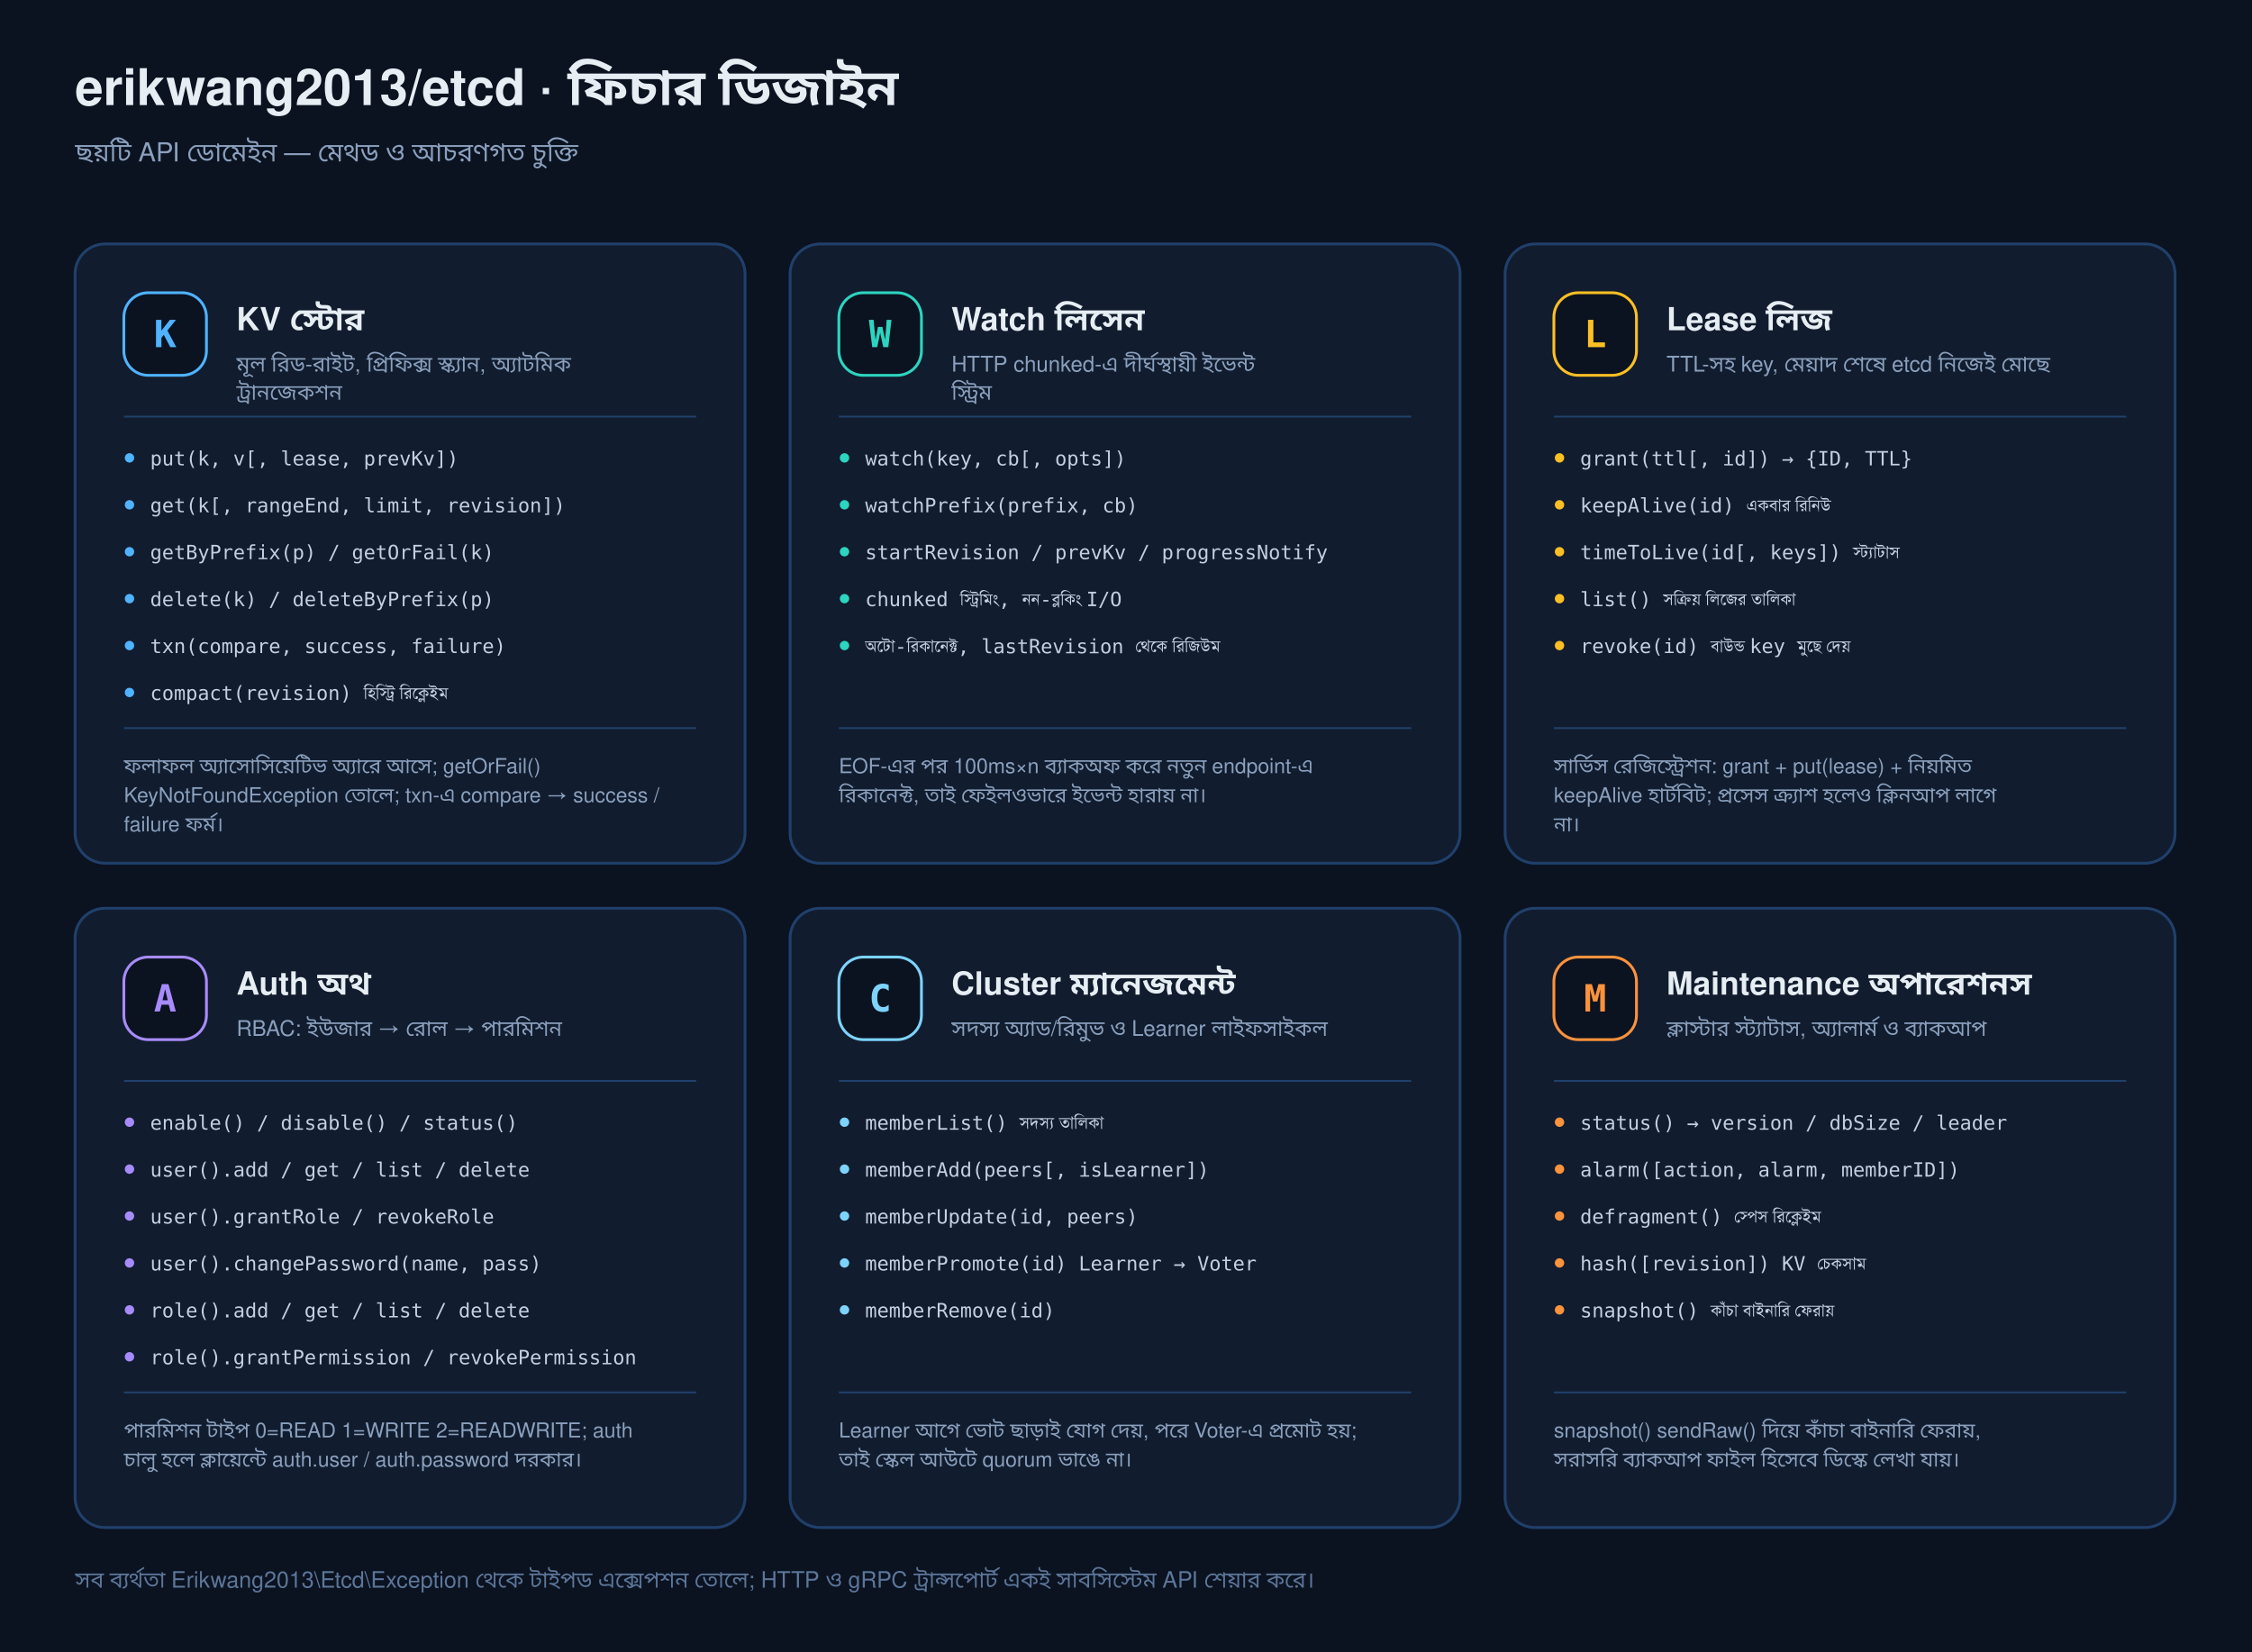
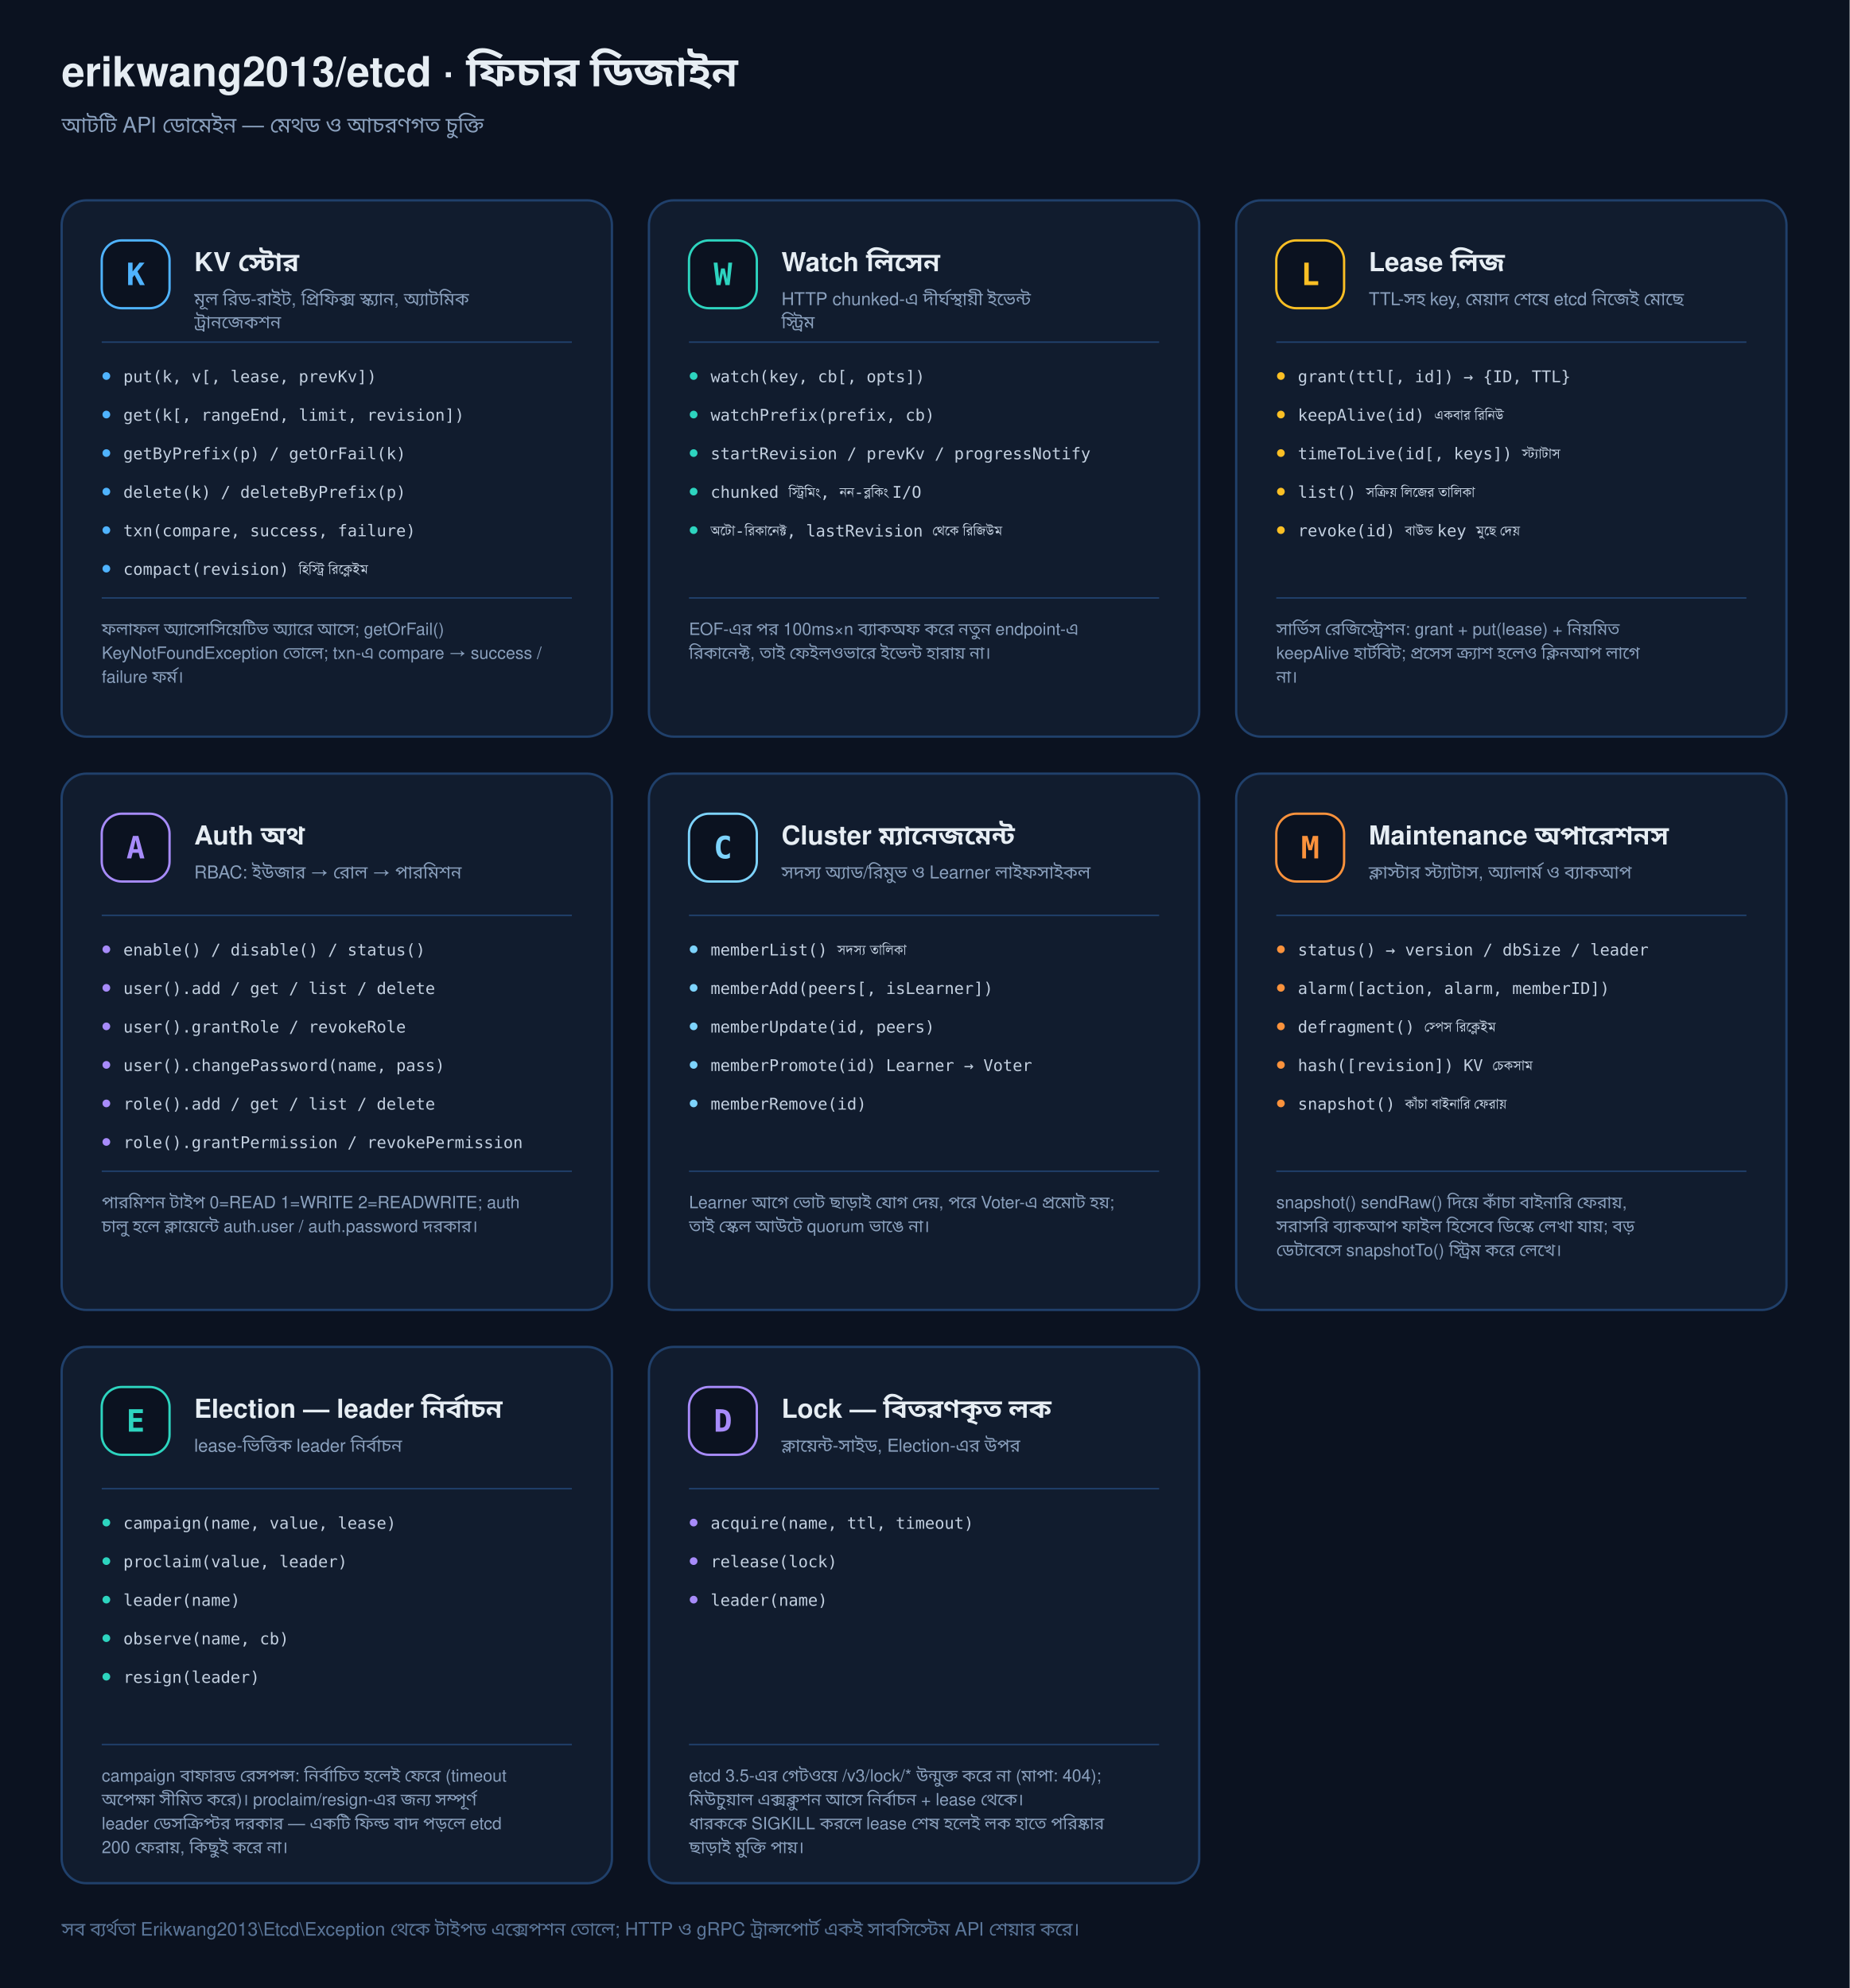
- <svg xmlns="http://www.w3.org/2000/svg" viewBox="0 0 1200 880" width="1200" height="880" font-family="Helvetica,Arial,'Noto Sans','Noto Sans CJK SC','Noto Sans Devanagari','Noto Sans Bengali','Noto Sans Arabic','Lohit Devanagari','PingFang SC','Microsoft YaHei',sans-serif" role="img" aria-labelledby="ttl dsc">
+ <svg xmlns="http://www.w3.org/2000/svg" viewBox="0 0 1200 1290" width="1200" height="1290" font-family="Helvetica,Arial,'Noto Sans','Noto Sans CJK SC','Noto Sans Devanagari','Noto Sans Bengali','Noto Sans Arabic','Lohit Devanagari','PingFang SC','Microsoft YaHei',sans-serif" role="img" aria-labelledby="ttl dsc">
  <rect x="0" y="0" width="1200" height="10000" rx="0" fill="#0b1220" stroke="none" stroke-width="1.5" />
  <text x="40.0" y="56" font-size="27" fill="#e6edf3" text-anchor="start" font-weight="700">erikwang2013/etcd · ফিচার ডিজাইন</text>
-   <text x="40.0" y="86" font-size="14" fill="#8aa0bd" text-anchor="start" font-weight="400">ছয়টি API ডোমেইন — মেথড ও আচরণগত চুক্তি</text>
-   <rect x="40" y="130" width="357" height="330" rx="16" fill="#111c2e" stroke="#20406b" stroke-width="1.5" />
+   <text x="40.0" y="86" font-size="14" fill="#8aa0bd" text-anchor="start" font-weight="400">আটটি API ডোমেইন — মেথড ও আচরণগত চুক্তি</text>
+   <rect x="40" y="130" width="357" height="348" rx="16" fill="#111c2e" stroke="#20406b" stroke-width="1.5" />
  <rect x="66" y="156" width="44" height="44" rx="13" fill="#0b1220" stroke="#4fb3ff" stroke-width="1.5" />
  <text x="88.0" y="185" font-size="20" fill="#4fb3ff" text-anchor="middle" font-weight="700" font-family="'DejaVu Sans Mono',Menlo,Consolas,'Noto Sans Mono CJK SC',monospace">K</text>
  <text x="126.0" y="176" font-size="17" fill="#e6edf3" text-anchor="start" font-weight="700">KV স্টোর</text>
  <text x="126.0" y="198" font-size="11.5" fill="#8aa0bd" text-anchor="start" font-weight="400">মূল রিড-রাইট, প্রিফিক্স স্ক্যান, অ্যাটমিক</text>
  <text x="126.0" y="213" font-size="11.5" fill="#8aa0bd" text-anchor="start" font-weight="400">ট্রানজেকশন</text>
  <line x1="66" y1="222" x2="371" y2="222" stroke="#20406b" stroke-width="1" />
  <circle cx="69" cy="244" r="2.5" fill="#4fb3ff" />
  <text x="80.0" y="248" font-size="10.5" fill="#c3d0e0" text-anchor="start" font-weight="400" font-family="'DejaVu Sans Mono',Menlo,Consolas,'Noto Sans Mono CJK SC',monospace">put(k, v[, lease, prevKv])</text>
  <circle cx="69" cy="269" r="2.5" fill="#4fb3ff" />
  <text x="80.0" y="273" font-size="10.5" fill="#c3d0e0" text-anchor="start" font-weight="400" font-family="'DejaVu Sans Mono',Menlo,Consolas,'Noto Sans Mono CJK SC',monospace">get(k[, rangeEnd, limit, revision])</text>
  <circle cx="69" cy="294" r="2.5" fill="#4fb3ff" />
  <text x="80.0" y="298" font-size="10.5" fill="#c3d0e0" text-anchor="start" font-weight="400" font-family="'DejaVu Sans Mono',Menlo,Consolas,'Noto Sans Mono CJK SC',monospace">getByPrefix(p) / getOrFail(k)</text>
  <circle cx="69" cy="319" r="2.5" fill="#4fb3ff" />
  <text x="80.0" y="323" font-size="10.5" fill="#c3d0e0" text-anchor="start" font-weight="400" font-family="'DejaVu Sans Mono',Menlo,Consolas,'Noto Sans Mono CJK SC',monospace">delete(k) / deleteByPrefix(p)</text>
  <circle cx="69" cy="344" r="2.5" fill="#4fb3ff" />
  <text x="80.0" y="348" font-size="10.5" fill="#c3d0e0" text-anchor="start" font-weight="400" font-family="'DejaVu Sans Mono',Menlo,Consolas,'Noto Sans Mono CJK SC',monospace">txn(compare, success, failure)</text>
  <circle cx="69" cy="369" r="2.5" fill="#4fb3ff" />
  <text x="80.0" y="373" font-size="10.5" fill="#c3d0e0" text-anchor="start" font-weight="400" font-family="'DejaVu Sans Mono',Menlo,Consolas,'Noto Sans Mono CJK SC',monospace">compact(revision) হিস্ট্রি রিক্লেইম</text>
  <line x1="66" y1="388" x2="371" y2="388" stroke="#20406b" stroke-width="1" />
  <text x="66.0" y="412.0" font-size="11" fill="#8aa0bd" text-anchor="start" font-weight="400">ফলাফল অ্যাসোসিয়েটিভ অ্যারে আসে; getOrFail()</text>
  <text x="66.0" y="427.5" font-size="11" fill="#8aa0bd" text-anchor="start" font-weight="400">KeyNotFoundException তোলে; txn-এ compare → success /</text>
  <text x="66.0" y="443.0" font-size="11" fill="#8aa0bd" text-anchor="start" font-weight="400">failure ফর্ম।</text>
-   <rect x="421" y="130" width="357" height="330" rx="16" fill="#111c2e" stroke="#20406b" stroke-width="1.5" />
+   <rect x="421" y="130" width="357" height="348" rx="16" fill="#111c2e" stroke="#20406b" stroke-width="1.5" />
  <rect x="447" y="156" width="44" height="44" rx="13" fill="#0b1220" stroke="#2dd4bf" stroke-width="1.5" />
  <text x="469.0" y="185" font-size="20" fill="#2dd4bf" text-anchor="middle" font-weight="700" font-family="'DejaVu Sans Mono',Menlo,Consolas,'Noto Sans Mono CJK SC',monospace">W</text>
  <text x="507.0" y="176" font-size="17" fill="#e6edf3" text-anchor="start" font-weight="700">Watch লিসেন</text>
  <text x="507.0" y="198" font-size="11.5" fill="#8aa0bd" text-anchor="start" font-weight="400">HTTP chunked-এ দীর্ঘস্থায়ী ইভেন্ট</text>
  <text x="507.0" y="213" font-size="11.5" fill="#8aa0bd" text-anchor="start" font-weight="400">স্ট্রিম</text>
  <line x1="447" y1="222" x2="752" y2="222" stroke="#20406b" stroke-width="1" />
  <circle cx="450" cy="244" r="2.5" fill="#2dd4bf" />
  <text x="461.0" y="248" font-size="10.5" fill="#c3d0e0" text-anchor="start" font-weight="400" font-family="'DejaVu Sans Mono',Menlo,Consolas,'Noto Sans Mono CJK SC',monospace">watch(key, cb[, opts])</text>
  <circle cx="450" cy="269" r="2.5" fill="#2dd4bf" />
  <text x="461.0" y="273" font-size="10.5" fill="#c3d0e0" text-anchor="start" font-weight="400" font-family="'DejaVu Sans Mono',Menlo,Consolas,'Noto Sans Mono CJK SC',monospace">watchPrefix(prefix, cb)</text>
  <circle cx="450" cy="294" r="2.5" fill="#2dd4bf" />
  <text x="461.0" y="298" font-size="10.5" fill="#c3d0e0" text-anchor="start" font-weight="400" font-family="'DejaVu Sans Mono',Menlo,Consolas,'Noto Sans Mono CJK SC',monospace">startRevision / prevKv / progressNotify</text>
  <circle cx="450" cy="319" r="2.5" fill="#2dd4bf" />
  <text x="461.0" y="323" font-size="10.5" fill="#c3d0e0" text-anchor="start" font-weight="400" font-family="'DejaVu Sans Mono',Menlo,Consolas,'Noto Sans Mono CJK SC',monospace">chunked স্ট্রিমিং, নন-ব্লকিং I/O</text>
  <circle cx="450" cy="344" r="2.5" fill="#2dd4bf" />
  <text x="461.0" y="348" font-size="10.5" fill="#c3d0e0" text-anchor="start" font-weight="400" font-family="'DejaVu Sans Mono',Menlo,Consolas,'Noto Sans Mono CJK SC',monospace">অটো-রিকানেক্ট, lastRevision থেকে রিজিউম</text>
  <line x1="447" y1="388" x2="752" y2="388" stroke="#20406b" stroke-width="1" />
  <text x="447.0" y="412.0" font-size="11" fill="#8aa0bd" text-anchor="start" font-weight="400">EOF-এর পর 100ms×n ব্যাকঅফ করে নতুন endpoint-এ</text>
  <text x="447.0" y="427.5" font-size="11" fill="#8aa0bd" text-anchor="start" font-weight="400">রিকানেক্ট, তাই ফেইলওভারে ইভেন্ট হারায় না।</text>
-   <rect x="802" y="130" width="357" height="330" rx="16" fill="#111c2e" stroke="#20406b" stroke-width="1.5" />
+   <rect x="802" y="130" width="357" height="348" rx="16" fill="#111c2e" stroke="#20406b" stroke-width="1.5" />
  <rect x="828" y="156" width="44" height="44" rx="13" fill="#0b1220" stroke="#fbbf24" stroke-width="1.5" />
  <text x="850.0" y="185" font-size="20" fill="#fbbf24" text-anchor="middle" font-weight="700" font-family="'DejaVu Sans Mono',Menlo,Consolas,'Noto Sans Mono CJK SC',monospace">L</text>
  <text x="888.0" y="176" font-size="17" fill="#e6edf3" text-anchor="start" font-weight="700">Lease লিজ</text>
  <text x="888.0" y="198" font-size="11.5" fill="#8aa0bd" text-anchor="start" font-weight="400">TTL-সহ key, মেয়াদ শেষে etcd নিজেই মোছে</text>
  <line x1="828" y1="222" x2="1133" y2="222" stroke="#20406b" stroke-width="1" />
  <circle cx="831" cy="244" r="2.5" fill="#fbbf24" />
  <text x="842.0" y="248" font-size="10.5" fill="#c3d0e0" text-anchor="start" font-weight="400" font-family="'DejaVu Sans Mono',Menlo,Consolas,'Noto Sans Mono CJK SC',monospace">grant(ttl[, id]) → {ID, TTL}</text>
  <circle cx="831" cy="269" r="2.5" fill="#fbbf24" />
  <text x="842.0" y="273" font-size="10.5" fill="#c3d0e0" text-anchor="start" font-weight="400" font-family="'DejaVu Sans Mono',Menlo,Consolas,'Noto Sans Mono CJK SC',monospace">keepAlive(id) একবার রিনিউ</text>
  <circle cx="831" cy="294" r="2.5" fill="#fbbf24" />
  <text x="842.0" y="298" font-size="10.5" fill="#c3d0e0" text-anchor="start" font-weight="400" font-family="'DejaVu Sans Mono',Menlo,Consolas,'Noto Sans Mono CJK SC',monospace">timeToLive(id[, keys]) স্ট্যাটাস</text>
  <circle cx="831" cy="319" r="2.5" fill="#fbbf24" />
  <text x="842.0" y="323" font-size="10.5" fill="#c3d0e0" text-anchor="start" font-weight="400" font-family="'DejaVu Sans Mono',Menlo,Consolas,'Noto Sans Mono CJK SC',monospace">list() সক্রিয় লিজের তালিকা</text>
  <circle cx="831" cy="344" r="2.5" fill="#fbbf24" />
  <text x="842.0" y="348" font-size="10.5" fill="#c3d0e0" text-anchor="start" font-weight="400" font-family="'DejaVu Sans Mono',Menlo,Consolas,'Noto Sans Mono CJK SC',monospace">revoke(id) বাউন্ড key মুছে দেয়</text>
  <line x1="828" y1="388" x2="1133" y2="388" stroke="#20406b" stroke-width="1" />
  <text x="828.0" y="412.0" font-size="11" fill="#8aa0bd" text-anchor="start" font-weight="400">সার্ভিস রেজিস্ট্রেশন: grant + put(lease) + নিয়মিত</text>
  <text x="828.0" y="427.5" font-size="11" fill="#8aa0bd" text-anchor="start" font-weight="400">keepAlive হার্টবিট; প্রসেস ক্র্যাশ হলেও ক্লিনআপ লাগে</text>
  <text x="828.0" y="443.0" font-size="11" fill="#8aa0bd" text-anchor="start" font-weight="400">না।</text>
-   <rect x="40" y="484" width="357" height="330" rx="16" fill="#111c2e" stroke="#20406b" stroke-width="1.5" />
-   <rect x="66" y="510" width="44" height="44" rx="13" fill="#0b1220" stroke="#a78bfa" stroke-width="1.5" />
-   <text x="88.0" y="539" font-size="20" fill="#a78bfa" text-anchor="middle" font-weight="700" font-family="'DejaVu Sans Mono',Menlo,Consolas,'Noto Sans Mono CJK SC',monospace">A</text>
-   <text x="126.0" y="530" font-size="17" fill="#e6edf3" text-anchor="start" font-weight="700">Auth অথ</text>
-   <text x="126.0" y="552" font-size="11.5" fill="#8aa0bd" text-anchor="start" font-weight="400">RBAC: ইউজার → রোল → পারমিশন</text>
-   <line x1="66" y1="576" x2="371" y2="576" stroke="#20406b" stroke-width="1" />
-   <circle cx="69" cy="598" r="2.5" fill="#a78bfa" />
-   <text x="80.0" y="602" font-size="10.5" fill="#c3d0e0" text-anchor="start" font-weight="400" font-family="'DejaVu Sans Mono',Menlo,Consolas,'Noto Sans Mono CJK SC',monospace">enable() / disable() / status()</text>
-   <circle cx="69" cy="623" r="2.5" fill="#a78bfa" />
-   <text x="80.0" y="627" font-size="10.5" fill="#c3d0e0" text-anchor="start" font-weight="400" font-family="'DejaVu Sans Mono',Menlo,Consolas,'Noto Sans Mono CJK SC',monospace">user().add / get / list / delete</text>
-   <circle cx="69" cy="648" r="2.5" fill="#a78bfa" />
-   <text x="80.0" y="652" font-size="10.5" fill="#c3d0e0" text-anchor="start" font-weight="400" font-family="'DejaVu Sans Mono',Menlo,Consolas,'Noto Sans Mono CJK SC',monospace">user().grantRole / revokeRole</text>
-   <circle cx="69" cy="673" r="2.5" fill="#a78bfa" />
-   <text x="80.0" y="677" font-size="10.5" fill="#c3d0e0" text-anchor="start" font-weight="400" font-family="'DejaVu Sans Mono',Menlo,Consolas,'Noto Sans Mono CJK SC',monospace">user().changePassword(name, pass)</text>
-   <circle cx="69" cy="698" r="2.5" fill="#a78bfa" />
-   <text x="80.0" y="702" font-size="10.5" fill="#c3d0e0" text-anchor="start" font-weight="400" font-family="'DejaVu Sans Mono',Menlo,Consolas,'Noto Sans Mono CJK SC',monospace">role().add / get / list / delete</text>
-   <circle cx="69" cy="723" r="2.5" fill="#a78bfa" />
-   <text x="80.0" y="727" font-size="10.5" fill="#c3d0e0" text-anchor="start" font-weight="400" font-family="'DejaVu Sans Mono',Menlo,Consolas,'Noto Sans Mono CJK SC',monospace">role().grantPermission / revokePermission</text>
-   <line x1="66" y1="742" x2="371" y2="742" stroke="#20406b" stroke-width="1" />
-   <text x="66.0" y="766.0" font-size="11" fill="#8aa0bd" text-anchor="start" font-weight="400">পারমিশন টাইপ 0=READ 1=WRITE 2=READWRITE; auth</text>
-   <text x="66.0" y="781.5" font-size="11" fill="#8aa0bd" text-anchor="start" font-weight="400">চালু হলে ক্লায়েন্টে auth.user / auth.password দরকার।</text>
-   <rect x="421" y="484" width="357" height="330" rx="16" fill="#111c2e" stroke="#20406b" stroke-width="1.5" />
-   <rect x="447" y="510" width="44" height="44" rx="13" fill="#0b1220" stroke="#7dd3fc" stroke-width="1.5" />
-   <text x="469.0" y="539" font-size="20" fill="#7dd3fc" text-anchor="middle" font-weight="700" font-family="'DejaVu Sans Mono',Menlo,Consolas,'Noto Sans Mono CJK SC',monospace">C</text>
-   <text x="507.0" y="530" font-size="17" fill="#e6edf3" text-anchor="start" font-weight="700">Cluster ম্যানেজমেন্ট</text>
-   <text x="507.0" y="552" font-size="11.5" fill="#8aa0bd" text-anchor="start" font-weight="400">সদস্য অ্যাড/রিমুভ ও Learner লাইফসাইকল</text>
-   <line x1="447" y1="576" x2="752" y2="576" stroke="#20406b" stroke-width="1" />
-   <circle cx="450" cy="598" r="2.5" fill="#7dd3fc" />
-   <text x="461.0" y="602" font-size="10.5" fill="#c3d0e0" text-anchor="start" font-weight="400" font-family="'DejaVu Sans Mono',Menlo,Consolas,'Noto Sans Mono CJK SC',monospace">memberList() সদস্য তালিকা</text>
-   <circle cx="450" cy="623" r="2.5" fill="#7dd3fc" />
-   <text x="461.0" y="627" font-size="10.5" fill="#c3d0e0" text-anchor="start" font-weight="400" font-family="'DejaVu Sans Mono',Menlo,Consolas,'Noto Sans Mono CJK SC',monospace">memberAdd(peers[, isLearner])</text>
-   <circle cx="450" cy="648" r="2.5" fill="#7dd3fc" />
-   <text x="461.0" y="652" font-size="10.5" fill="#c3d0e0" text-anchor="start" font-weight="400" font-family="'DejaVu Sans Mono',Menlo,Consolas,'Noto Sans Mono CJK SC',monospace">memberUpdate(id, peers)</text>
-   <circle cx="450" cy="673" r="2.5" fill="#7dd3fc" />
-   <text x="461.0" y="677" font-size="10.5" fill="#c3d0e0" text-anchor="start" font-weight="400" font-family="'DejaVu Sans Mono',Menlo,Consolas,'Noto Sans Mono CJK SC',monospace">memberPromote(id) Learner → Voter</text>
-   <circle cx="450" cy="698" r="2.5" fill="#7dd3fc" />
-   <text x="461.0" y="702" font-size="10.5" fill="#c3d0e0" text-anchor="start" font-weight="400" font-family="'DejaVu Sans Mono',Menlo,Consolas,'Noto Sans Mono CJK SC',monospace">memberRemove(id)</text>
-   <line x1="447" y1="742" x2="752" y2="742" stroke="#20406b" stroke-width="1" />
-   <text x="447.0" y="766.0" font-size="11" fill="#8aa0bd" text-anchor="start" font-weight="400">Learner আগে ভোট ছাড়াই যোগ দেয়, পরে Voter-এ প্রমোট হয়;</text>
-   <text x="447.0" y="781.5" font-size="11" fill="#8aa0bd" text-anchor="start" font-weight="400">তাই স্কেল আউটে quorum ভাঙে না।</text>
-   <rect x="802" y="484" width="357" height="330" rx="16" fill="#111c2e" stroke="#20406b" stroke-width="1.5" />
-   <rect x="828" y="510" width="44" height="44" rx="13" fill="#0b1220" stroke="#fb923c" stroke-width="1.5" />
-   <text x="850.0" y="539" font-size="20" fill="#fb923c" text-anchor="middle" font-weight="700" font-family="'DejaVu Sans Mono',Menlo,Consolas,'Noto Sans Mono CJK SC',monospace">M</text>
-   <text x="888.0" y="530" font-size="17" fill="#e6edf3" text-anchor="start" font-weight="700">Maintenance অপারেশনস</text>
-   <text x="888.0" y="552" font-size="11.5" fill="#8aa0bd" text-anchor="start" font-weight="400">ক্লাস্টার স্ট্যাটাস, অ্যালার্ম ও ব্যাকআপ</text>
-   <line x1="828" y1="576" x2="1133" y2="576" stroke="#20406b" stroke-width="1" />
-   <circle cx="831" cy="598" r="2.5" fill="#fb923c" />
-   <text x="842.0" y="602" font-size="10.5" fill="#c3d0e0" text-anchor="start" font-weight="400" font-family="'DejaVu Sans Mono',Menlo,Consolas,'Noto Sans Mono CJK SC',monospace">status() → version / dbSize / leader</text>
-   <circle cx="831" cy="623" r="2.5" fill="#fb923c" />
-   <text x="842.0" y="627" font-size="10.5" fill="#c3d0e0" text-anchor="start" font-weight="400" font-family="'DejaVu Sans Mono',Menlo,Consolas,'Noto Sans Mono CJK SC',monospace">alarm([action, alarm, memberID])</text>
-   <circle cx="831" cy="648" r="2.5" fill="#fb923c" />
-   <text x="842.0" y="652" font-size="10.5" fill="#c3d0e0" text-anchor="start" font-weight="400" font-family="'DejaVu Sans Mono',Menlo,Consolas,'Noto Sans Mono CJK SC',monospace">defragment() স্পেস রিক্লেইম</text>
-   <circle cx="831" cy="673" r="2.5" fill="#fb923c" />
-   <text x="842.0" y="677" font-size="10.5" fill="#c3d0e0" text-anchor="start" font-weight="400" font-family="'DejaVu Sans Mono',Menlo,Consolas,'Noto Sans Mono CJK SC',monospace">hash([revision]) KV চেকসাম</text>
-   <circle cx="831" cy="698" r="2.5" fill="#fb923c" />
-   <text x="842.0" y="702" font-size="10.5" fill="#c3d0e0" text-anchor="start" font-weight="400" font-family="'DejaVu Sans Mono',Menlo,Consolas,'Noto Sans Mono CJK SC',monospace">snapshot() কাঁচা বাইনারি ফেরায়</text>
-   <line x1="828" y1="742" x2="1133" y2="742" stroke="#20406b" stroke-width="1" />
-   <text x="828.0" y="766.0" font-size="11" fill="#8aa0bd" text-anchor="start" font-weight="400">snapshot() sendRaw() দিয়ে কাঁচা বাইনারি ফেরায়,</text>
-   <text x="828.0" y="781.5" font-size="11" fill="#8aa0bd" text-anchor="start" font-weight="400">সরাসরি ব্যাকআপ ফাইল হিসেবে ডিস্কে লেখা যায়।</text>
-   <text x="40.0" y="846" font-size="12" fill="#5b7699" text-anchor="start" font-weight="400">সব ব্যর্থতা Erikwang2013\Etcd\Exception থেকে টাইপড এক্সেপশন তোলে; HTTP ও gRPC ট্রান্সপোর্ট একই সাবসিস্টেম API শেয়ার করে।</text>
+   <rect x="40" y="502" width="357" height="348" rx="16" fill="#111c2e" stroke="#20406b" stroke-width="1.5" />
+   <rect x="66" y="528" width="44" height="44" rx="13" fill="#0b1220" stroke="#a78bfa" stroke-width="1.5" />
+   <text x="88.0" y="557" font-size="20" fill="#a78bfa" text-anchor="middle" font-weight="700" font-family="'DejaVu Sans Mono',Menlo,Consolas,'Noto Sans Mono CJK SC',monospace">A</text>
+   <text x="126.0" y="548" font-size="17" fill="#e6edf3" text-anchor="start" font-weight="700">Auth অথ</text>
+   <text x="126.0" y="570" font-size="11.5" fill="#8aa0bd" text-anchor="start" font-weight="400">RBAC: ইউজার → রোল → পারমিশন</text>
+   <line x1="66" y1="594" x2="371" y2="594" stroke="#20406b" stroke-width="1" />
+   <circle cx="69" cy="616" r="2.5" fill="#a78bfa" />
+   <text x="80.0" y="620" font-size="10.5" fill="#c3d0e0" text-anchor="start" font-weight="400" font-family="'DejaVu Sans Mono',Menlo,Consolas,'Noto Sans Mono CJK SC',monospace">enable() / disable() / status()</text>
+   <circle cx="69" cy="641" r="2.5" fill="#a78bfa" />
+   <text x="80.0" y="645" font-size="10.5" fill="#c3d0e0" text-anchor="start" font-weight="400" font-family="'DejaVu Sans Mono',Menlo,Consolas,'Noto Sans Mono CJK SC',monospace">user().add / get / list / delete</text>
+   <circle cx="69" cy="666" r="2.5" fill="#a78bfa" />
+   <text x="80.0" y="670" font-size="10.5" fill="#c3d0e0" text-anchor="start" font-weight="400" font-family="'DejaVu Sans Mono',Menlo,Consolas,'Noto Sans Mono CJK SC',monospace">user().grantRole / revokeRole</text>
+   <circle cx="69" cy="691" r="2.5" fill="#a78bfa" />
+   <text x="80.0" y="695" font-size="10.5" fill="#c3d0e0" text-anchor="start" font-weight="400" font-family="'DejaVu Sans Mono',Menlo,Consolas,'Noto Sans Mono CJK SC',monospace">user().changePassword(name, pass)</text>
+   <circle cx="69" cy="716" r="2.5" fill="#a78bfa" />
+   <text x="80.0" y="720" font-size="10.5" fill="#c3d0e0" text-anchor="start" font-weight="400" font-family="'DejaVu Sans Mono',Menlo,Consolas,'Noto Sans Mono CJK SC',monospace">role().add / get / list / delete</text>
+   <circle cx="69" cy="741" r="2.5" fill="#a78bfa" />
+   <text x="80.0" y="745" font-size="10.5" fill="#c3d0e0" text-anchor="start" font-weight="400" font-family="'DejaVu Sans Mono',Menlo,Consolas,'Noto Sans Mono CJK SC',monospace">role().grantPermission / revokePermission</text>
+   <line x1="66" y1="760" x2="371" y2="760" stroke="#20406b" stroke-width="1" />
+   <text x="66.0" y="784.0" font-size="11" fill="#8aa0bd" text-anchor="start" font-weight="400">পারমিশন টাইপ 0=READ 1=WRITE 2=READWRITE; auth</text>
+   <text x="66.0" y="799.5" font-size="11" fill="#8aa0bd" text-anchor="start" font-weight="400">চালু হলে ক্লায়েন্টে auth.user / auth.password দরকার।</text>
+   <rect x="421" y="502" width="357" height="348" rx="16" fill="#111c2e" stroke="#20406b" stroke-width="1.5" />
+   <rect x="447" y="528" width="44" height="44" rx="13" fill="#0b1220" stroke="#7dd3fc" stroke-width="1.5" />
+   <text x="469.0" y="557" font-size="20" fill="#7dd3fc" text-anchor="middle" font-weight="700" font-family="'DejaVu Sans Mono',Menlo,Consolas,'Noto Sans Mono CJK SC',monospace">C</text>
+   <text x="507.0" y="548" font-size="17" fill="#e6edf3" text-anchor="start" font-weight="700">Cluster ম্যানেজমেন্ট</text>
+   <text x="507.0" y="570" font-size="11.5" fill="#8aa0bd" text-anchor="start" font-weight="400">সদস্য অ্যাড/রিমুভ ও Learner লাইফসাইকল</text>
+   <line x1="447" y1="594" x2="752" y2="594" stroke="#20406b" stroke-width="1" />
+   <circle cx="450" cy="616" r="2.5" fill="#7dd3fc" />
+   <text x="461.0" y="620" font-size="10.5" fill="#c3d0e0" text-anchor="start" font-weight="400" font-family="'DejaVu Sans Mono',Menlo,Consolas,'Noto Sans Mono CJK SC',monospace">memberList() সদস্য তালিকা</text>
+   <circle cx="450" cy="641" r="2.5" fill="#7dd3fc" />
+   <text x="461.0" y="645" font-size="10.5" fill="#c3d0e0" text-anchor="start" font-weight="400" font-family="'DejaVu Sans Mono',Menlo,Consolas,'Noto Sans Mono CJK SC',monospace">memberAdd(peers[, isLearner])</text>
+   <circle cx="450" cy="666" r="2.5" fill="#7dd3fc" />
+   <text x="461.0" y="670" font-size="10.5" fill="#c3d0e0" text-anchor="start" font-weight="400" font-family="'DejaVu Sans Mono',Menlo,Consolas,'Noto Sans Mono CJK SC',monospace">memberUpdate(id, peers)</text>
+   <circle cx="450" cy="691" r="2.5" fill="#7dd3fc" />
+   <text x="461.0" y="695" font-size="10.5" fill="#c3d0e0" text-anchor="start" font-weight="400" font-family="'DejaVu Sans Mono',Menlo,Consolas,'Noto Sans Mono CJK SC',monospace">memberPromote(id) Learner → Voter</text>
+   <circle cx="450" cy="716" r="2.5" fill="#7dd3fc" />
+   <text x="461.0" y="720" font-size="10.5" fill="#c3d0e0" text-anchor="start" font-weight="400" font-family="'DejaVu Sans Mono',Menlo,Consolas,'Noto Sans Mono CJK SC',monospace">memberRemove(id)</text>
+   <line x1="447" y1="760" x2="752" y2="760" stroke="#20406b" stroke-width="1" />
+   <text x="447.0" y="784.0" font-size="11" fill="#8aa0bd" text-anchor="start" font-weight="400">Learner আগে ভোট ছাড়াই যোগ দেয়, পরে Voter-এ প্রমোট হয়;</text>
+   <text x="447.0" y="799.5" font-size="11" fill="#8aa0bd" text-anchor="start" font-weight="400">তাই স্কেল আউটে quorum ভাঙে না।</text>
+   <rect x="802" y="502" width="357" height="348" rx="16" fill="#111c2e" stroke="#20406b" stroke-width="1.5" />
+   <rect x="828" y="528" width="44" height="44" rx="13" fill="#0b1220" stroke="#fb923c" stroke-width="1.5" />
+   <text x="850.0" y="557" font-size="20" fill="#fb923c" text-anchor="middle" font-weight="700" font-family="'DejaVu Sans Mono',Menlo,Consolas,'Noto Sans Mono CJK SC',monospace">M</text>
+   <text x="888.0" y="548" font-size="17" fill="#e6edf3" text-anchor="start" font-weight="700">Maintenance অপারেশনস</text>
+   <text x="888.0" y="570" font-size="11.5" fill="#8aa0bd" text-anchor="start" font-weight="400">ক্লাস্টার স্ট্যাটাস, অ্যালার্ম ও ব্যাকআপ</text>
+   <line x1="828" y1="594" x2="1133" y2="594" stroke="#20406b" stroke-width="1" />
+   <circle cx="831" cy="616" r="2.5" fill="#fb923c" />
+   <text x="842.0" y="620" font-size="10.5" fill="#c3d0e0" text-anchor="start" font-weight="400" font-family="'DejaVu Sans Mono',Menlo,Consolas,'Noto Sans Mono CJK SC',monospace">status() → version / dbSize / leader</text>
+   <circle cx="831" cy="641" r="2.5" fill="#fb923c" />
+   <text x="842.0" y="645" font-size="10.5" fill="#c3d0e0" text-anchor="start" font-weight="400" font-family="'DejaVu Sans Mono',Menlo,Consolas,'Noto Sans Mono CJK SC',monospace">alarm([action, alarm, memberID])</text>
+   <circle cx="831" cy="666" r="2.5" fill="#fb923c" />
+   <text x="842.0" y="670" font-size="10.5" fill="#c3d0e0" text-anchor="start" font-weight="400" font-family="'DejaVu Sans Mono',Menlo,Consolas,'Noto Sans Mono CJK SC',monospace">defragment() স্পেস রিক্লেইম</text>
+   <circle cx="831" cy="691" r="2.5" fill="#fb923c" />
+   <text x="842.0" y="695" font-size="10.5" fill="#c3d0e0" text-anchor="start" font-weight="400" font-family="'DejaVu Sans Mono',Menlo,Consolas,'Noto Sans Mono CJK SC',monospace">hash([revision]) KV চেকসাম</text>
+   <circle cx="831" cy="716" r="2.5" fill="#fb923c" />
+   <text x="842.0" y="720" font-size="10.5" fill="#c3d0e0" text-anchor="start" font-weight="400" font-family="'DejaVu Sans Mono',Menlo,Consolas,'Noto Sans Mono CJK SC',monospace">snapshot() কাঁচা বাইনারি ফেরায়</text>
+   <line x1="828" y1="760" x2="1133" y2="760" stroke="#20406b" stroke-width="1" />
+   <text x="828.0" y="784.0" font-size="11" fill="#8aa0bd" text-anchor="start" font-weight="400">snapshot() sendRaw() দিয়ে কাঁচা বাইনারি ফেরায়,</text>
+   <text x="828.0" y="799.5" font-size="11" fill="#8aa0bd" text-anchor="start" font-weight="400">সরাসরি ব্যাকআপ ফাইল হিসেবে ডিস্কে লেখা যায়; বড়</text>
+   <text x="828.0" y="815.0" font-size="11" fill="#8aa0bd" text-anchor="start" font-weight="400">ডেটাবেসে snapshotTo() স্ট্রিম করে লেখে।</text>
+   <rect x="40" y="874" width="357" height="348" rx="16" fill="#111c2e" stroke="#20406b" stroke-width="1.5" />
+   <rect x="66" y="900" width="44" height="44" rx="13" fill="#0b1220" stroke="#2dd4bf" stroke-width="1.5" />
+   <text x="88.0" y="929" font-size="20" fill="#2dd4bf" text-anchor="middle" font-weight="700" font-family="'DejaVu Sans Mono',Menlo,Consolas,'Noto Sans Mono CJK SC',monospace">E</text>
+   <text x="126.0" y="920" font-size="17" fill="#e6edf3" text-anchor="start" font-weight="700">Election — leader নির্বাচন</text>
+   <text x="126.0" y="942" font-size="11.5" fill="#8aa0bd" text-anchor="start" font-weight="400">lease-ভিত্তিক leader নির্বাচন</text>
+   <line x1="66" y1="966" x2="371" y2="966" stroke="#20406b" stroke-width="1" />
+   <circle cx="69" cy="988" r="2.5" fill="#2dd4bf" />
+   <text x="80.0" y="992" font-size="10.5" fill="#c3d0e0" text-anchor="start" font-weight="400" font-family="'DejaVu Sans Mono',Menlo,Consolas,'Noto Sans Mono CJK SC',monospace">campaign(name, value, lease)</text>
+   <circle cx="69" cy="1013" r="2.5" fill="#2dd4bf" />
+   <text x="80.0" y="1017" font-size="10.5" fill="#c3d0e0" text-anchor="start" font-weight="400" font-family="'DejaVu Sans Mono',Menlo,Consolas,'Noto Sans Mono CJK SC',monospace">proclaim(value, leader)</text>
+   <circle cx="69" cy="1038" r="2.5" fill="#2dd4bf" />
+   <text x="80.0" y="1042" font-size="10.5" fill="#c3d0e0" text-anchor="start" font-weight="400" font-family="'DejaVu Sans Mono',Menlo,Consolas,'Noto Sans Mono CJK SC',monospace">leader(name)</text>
+   <circle cx="69" cy="1063" r="2.5" fill="#2dd4bf" />
+   <text x="80.0" y="1067" font-size="10.5" fill="#c3d0e0" text-anchor="start" font-weight="400" font-family="'DejaVu Sans Mono',Menlo,Consolas,'Noto Sans Mono CJK SC',monospace">observe(name, cb)</text>
+   <circle cx="69" cy="1088" r="2.5" fill="#2dd4bf" />
+   <text x="80.0" y="1092" font-size="10.5" fill="#c3d0e0" text-anchor="start" font-weight="400" font-family="'DejaVu Sans Mono',Menlo,Consolas,'Noto Sans Mono CJK SC',monospace">resign(leader)</text>
+   <line x1="66" y1="1132" x2="371" y2="1132" stroke="#20406b" stroke-width="1" />
+   <text x="66.0" y="1156.0" font-size="11" fill="#8aa0bd" text-anchor="start" font-weight="400">campaign বাফারড রেসপন্স: নির্বাচিত হলেই ফেরে (timeout</text>
+   <text x="66.0" y="1171.5" font-size="11" fill="#8aa0bd" text-anchor="start" font-weight="400">অপেক্ষা সীমিত করে)। proclaim/resign-এর জন্য সম্পূর্ণ</text>
+   <text x="66.0" y="1187.0" font-size="11" fill="#8aa0bd" text-anchor="start" font-weight="400">leader ডেসক্রিপ্টর দরকার — একটি ফিল্ড বাদ পড়লে etcd</text>
+   <text x="66.0" y="1202.5" font-size="11" fill="#8aa0bd" text-anchor="start" font-weight="400">200 ফেরায়, কিছুই করে না।</text>
+   <rect x="421" y="874" width="357" height="348" rx="16" fill="#111c2e" stroke="#20406b" stroke-width="1.5" />
+   <rect x="447" y="900" width="44" height="44" rx="13" fill="#0b1220" stroke="#a78bfa" stroke-width="1.5" />
+   <text x="469.0" y="929" font-size="20" fill="#a78bfa" text-anchor="middle" font-weight="700" font-family="'DejaVu Sans Mono',Menlo,Consolas,'Noto Sans Mono CJK SC',monospace">D</text>
+   <text x="507.0" y="920" font-size="17" fill="#e6edf3" text-anchor="start" font-weight="700">Lock — বিতরণকৃত লক</text>
+   <text x="507.0" y="942" font-size="11.5" fill="#8aa0bd" text-anchor="start" font-weight="400">ক্লায়েন্ট-সাইড, Election-এর উপর</text>
+   <line x1="447" y1="966" x2="752" y2="966" stroke="#20406b" stroke-width="1" />
+   <circle cx="450" cy="988" r="2.5" fill="#a78bfa" />
+   <text x="461.0" y="992" font-size="10.5" fill="#c3d0e0" text-anchor="start" font-weight="400" font-family="'DejaVu Sans Mono',Menlo,Consolas,'Noto Sans Mono CJK SC',monospace">acquire(name, ttl, timeout)</text>
+   <circle cx="450" cy="1013" r="2.5" fill="#a78bfa" />
+   <text x="461.0" y="1017" font-size="10.5" fill="#c3d0e0" text-anchor="start" font-weight="400" font-family="'DejaVu Sans Mono',Menlo,Consolas,'Noto Sans Mono CJK SC',monospace">release(lock)</text>
+   <circle cx="450" cy="1038" r="2.5" fill="#a78bfa" />
+   <text x="461.0" y="1042" font-size="10.5" fill="#c3d0e0" text-anchor="start" font-weight="400" font-family="'DejaVu Sans Mono',Menlo,Consolas,'Noto Sans Mono CJK SC',monospace">leader(name)</text>
+   <line x1="447" y1="1132" x2="752" y2="1132" stroke="#20406b" stroke-width="1" />
+   <text x="447.0" y="1156.0" font-size="11" fill="#8aa0bd" text-anchor="start" font-weight="400">etcd 3.5-এর গেটওয়ে /v3/lock/* উন্মুক্ত করে না (মাপা: 404);</text>
+   <text x="447.0" y="1171.5" font-size="11" fill="#8aa0bd" text-anchor="start" font-weight="400">মিউচুয়াল এক্সক্লুশন আসে নির্বাচন + lease থেকে।</text>
+   <text x="447.0" y="1187.0" font-size="11" fill="#8aa0bd" text-anchor="start" font-weight="400">ধারককে SIGKILL করলে lease শেষ হলেই লক হাতে পরিষ্কার</text>
+   <text x="447.0" y="1202.5" font-size="11" fill="#8aa0bd" text-anchor="start" font-weight="400">ছাড়াই মুক্তি পায়।</text>
+   <text x="40.0" y="1256" font-size="12" fill="#5b7699" text-anchor="start" font-weight="400">সব ব্যর্থতা Erikwang2013\Etcd\Exception থেকে টাইপড এক্সেপশন তোলে; HTTP ও gRPC ট্রান্সপোর্ট একই সাবসিস্টেম API শেয়ার করে।</text>
</svg>
